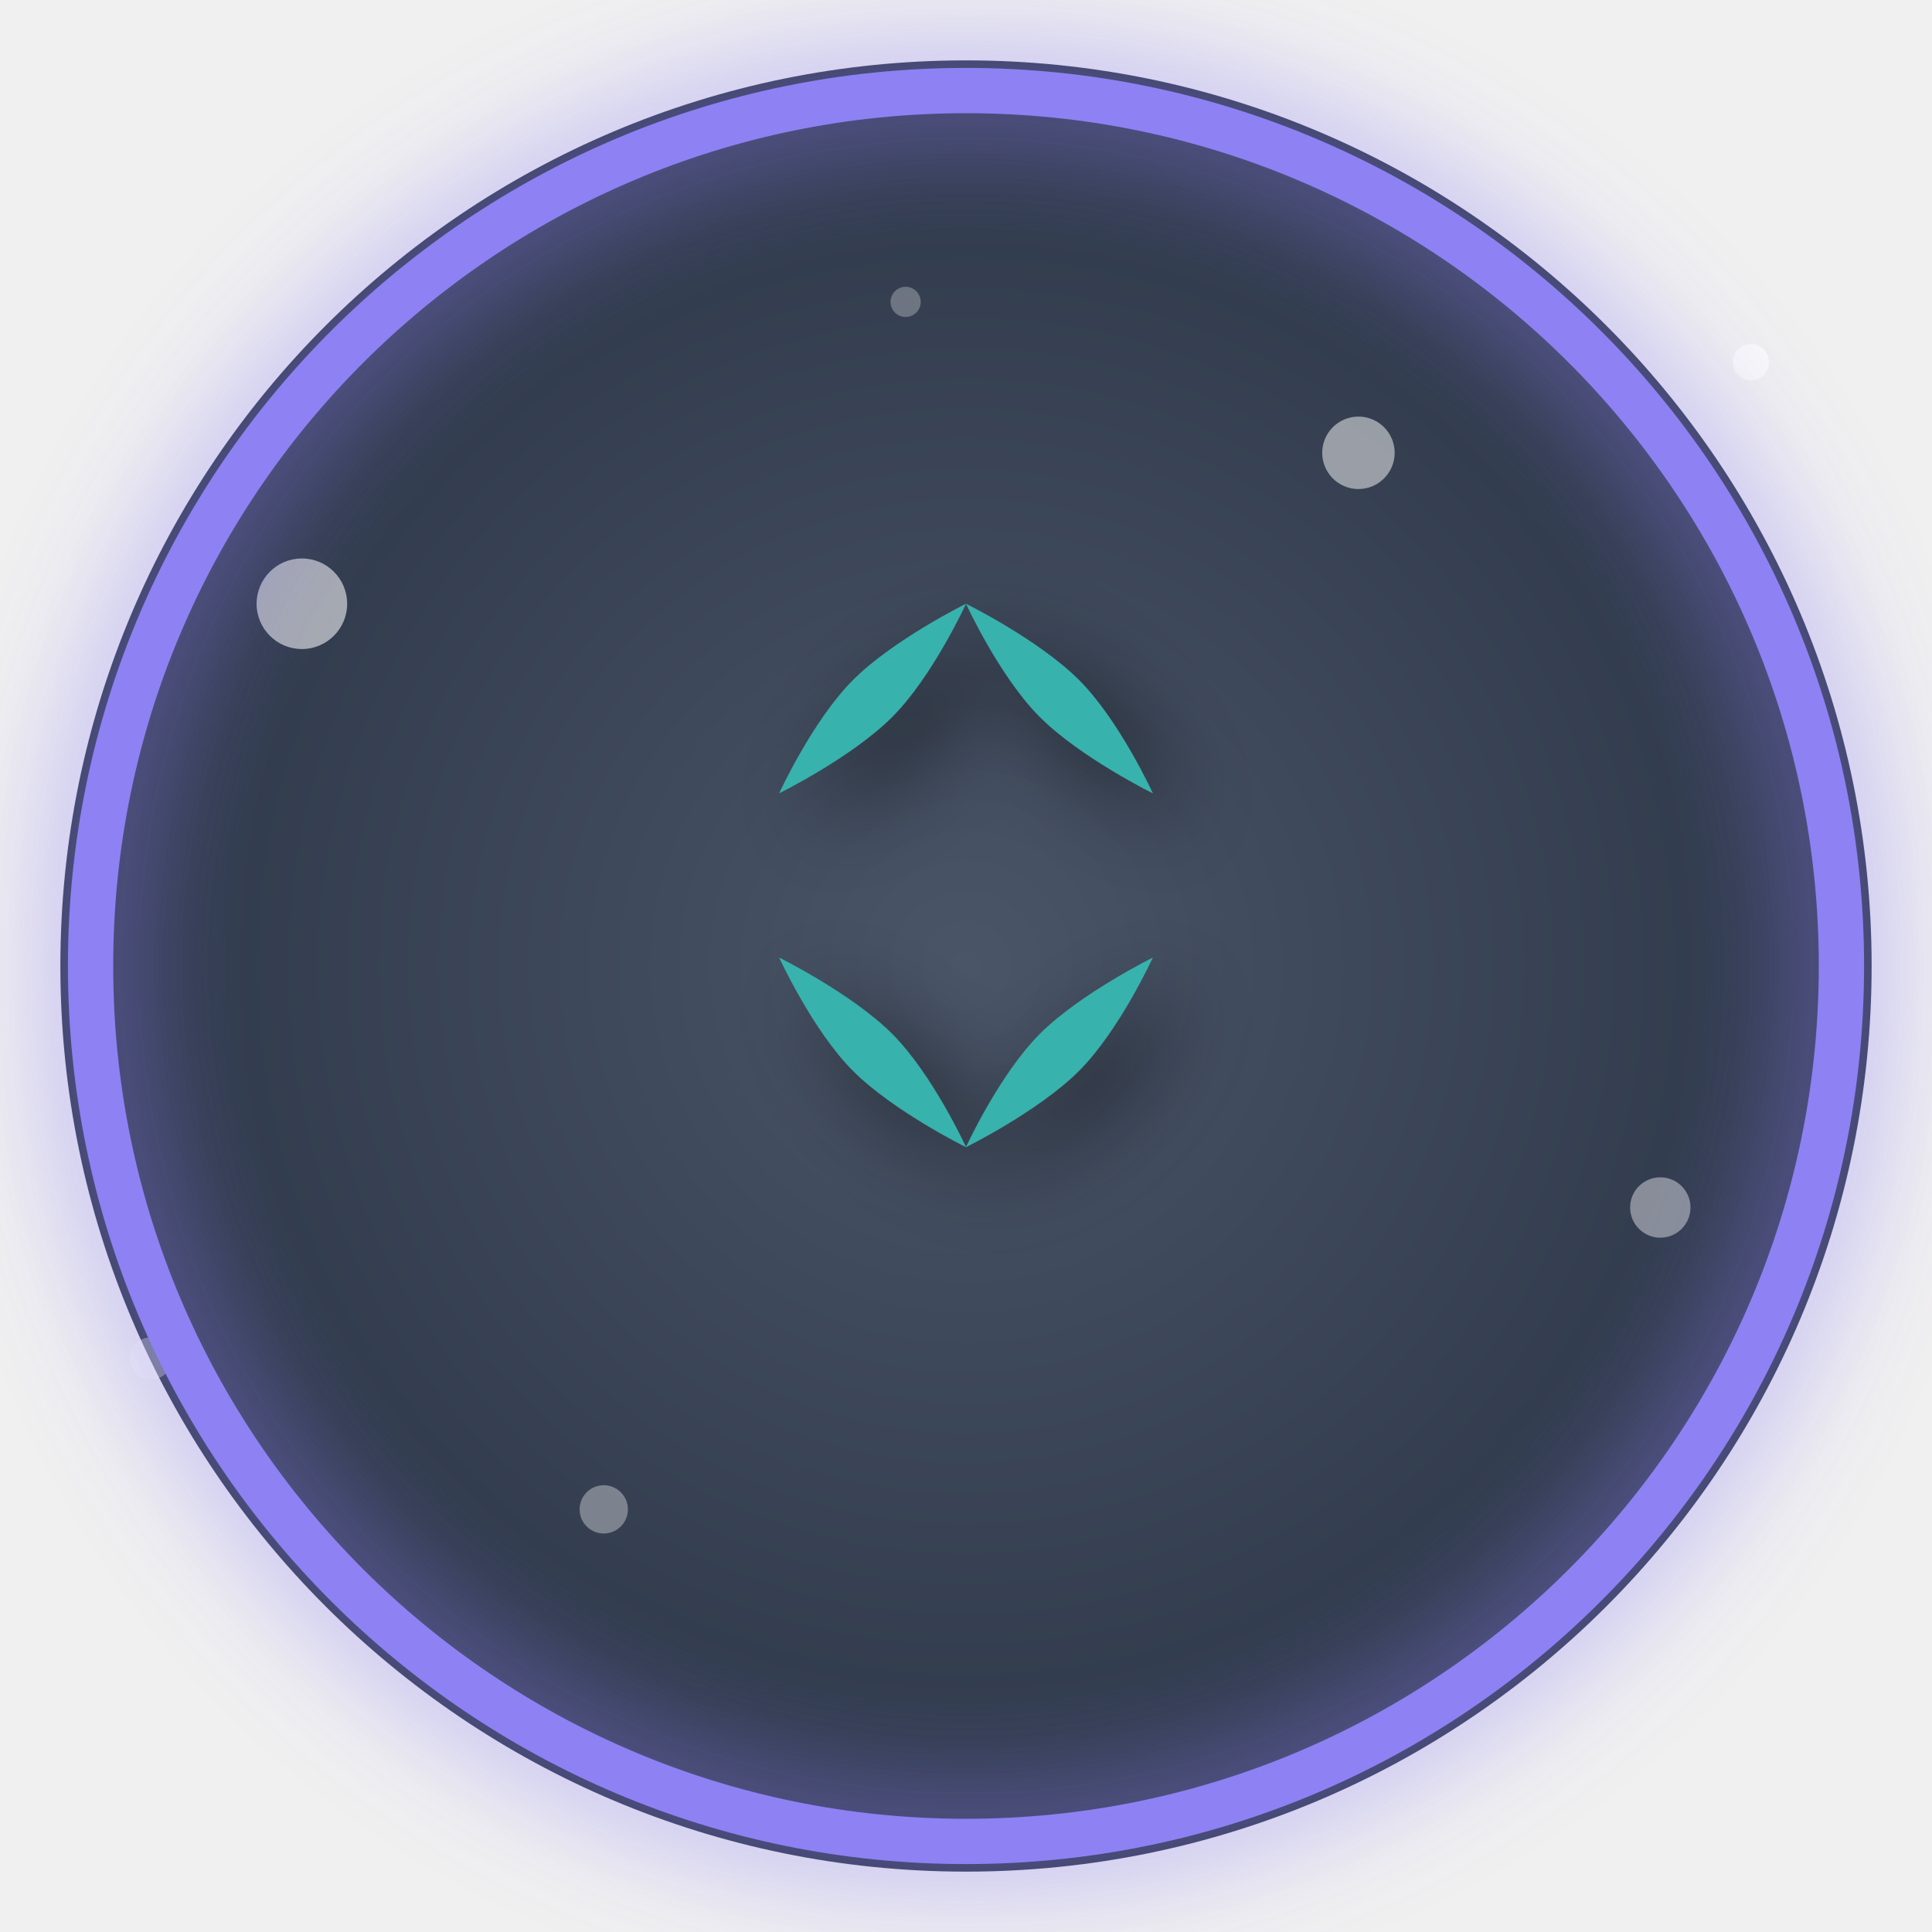
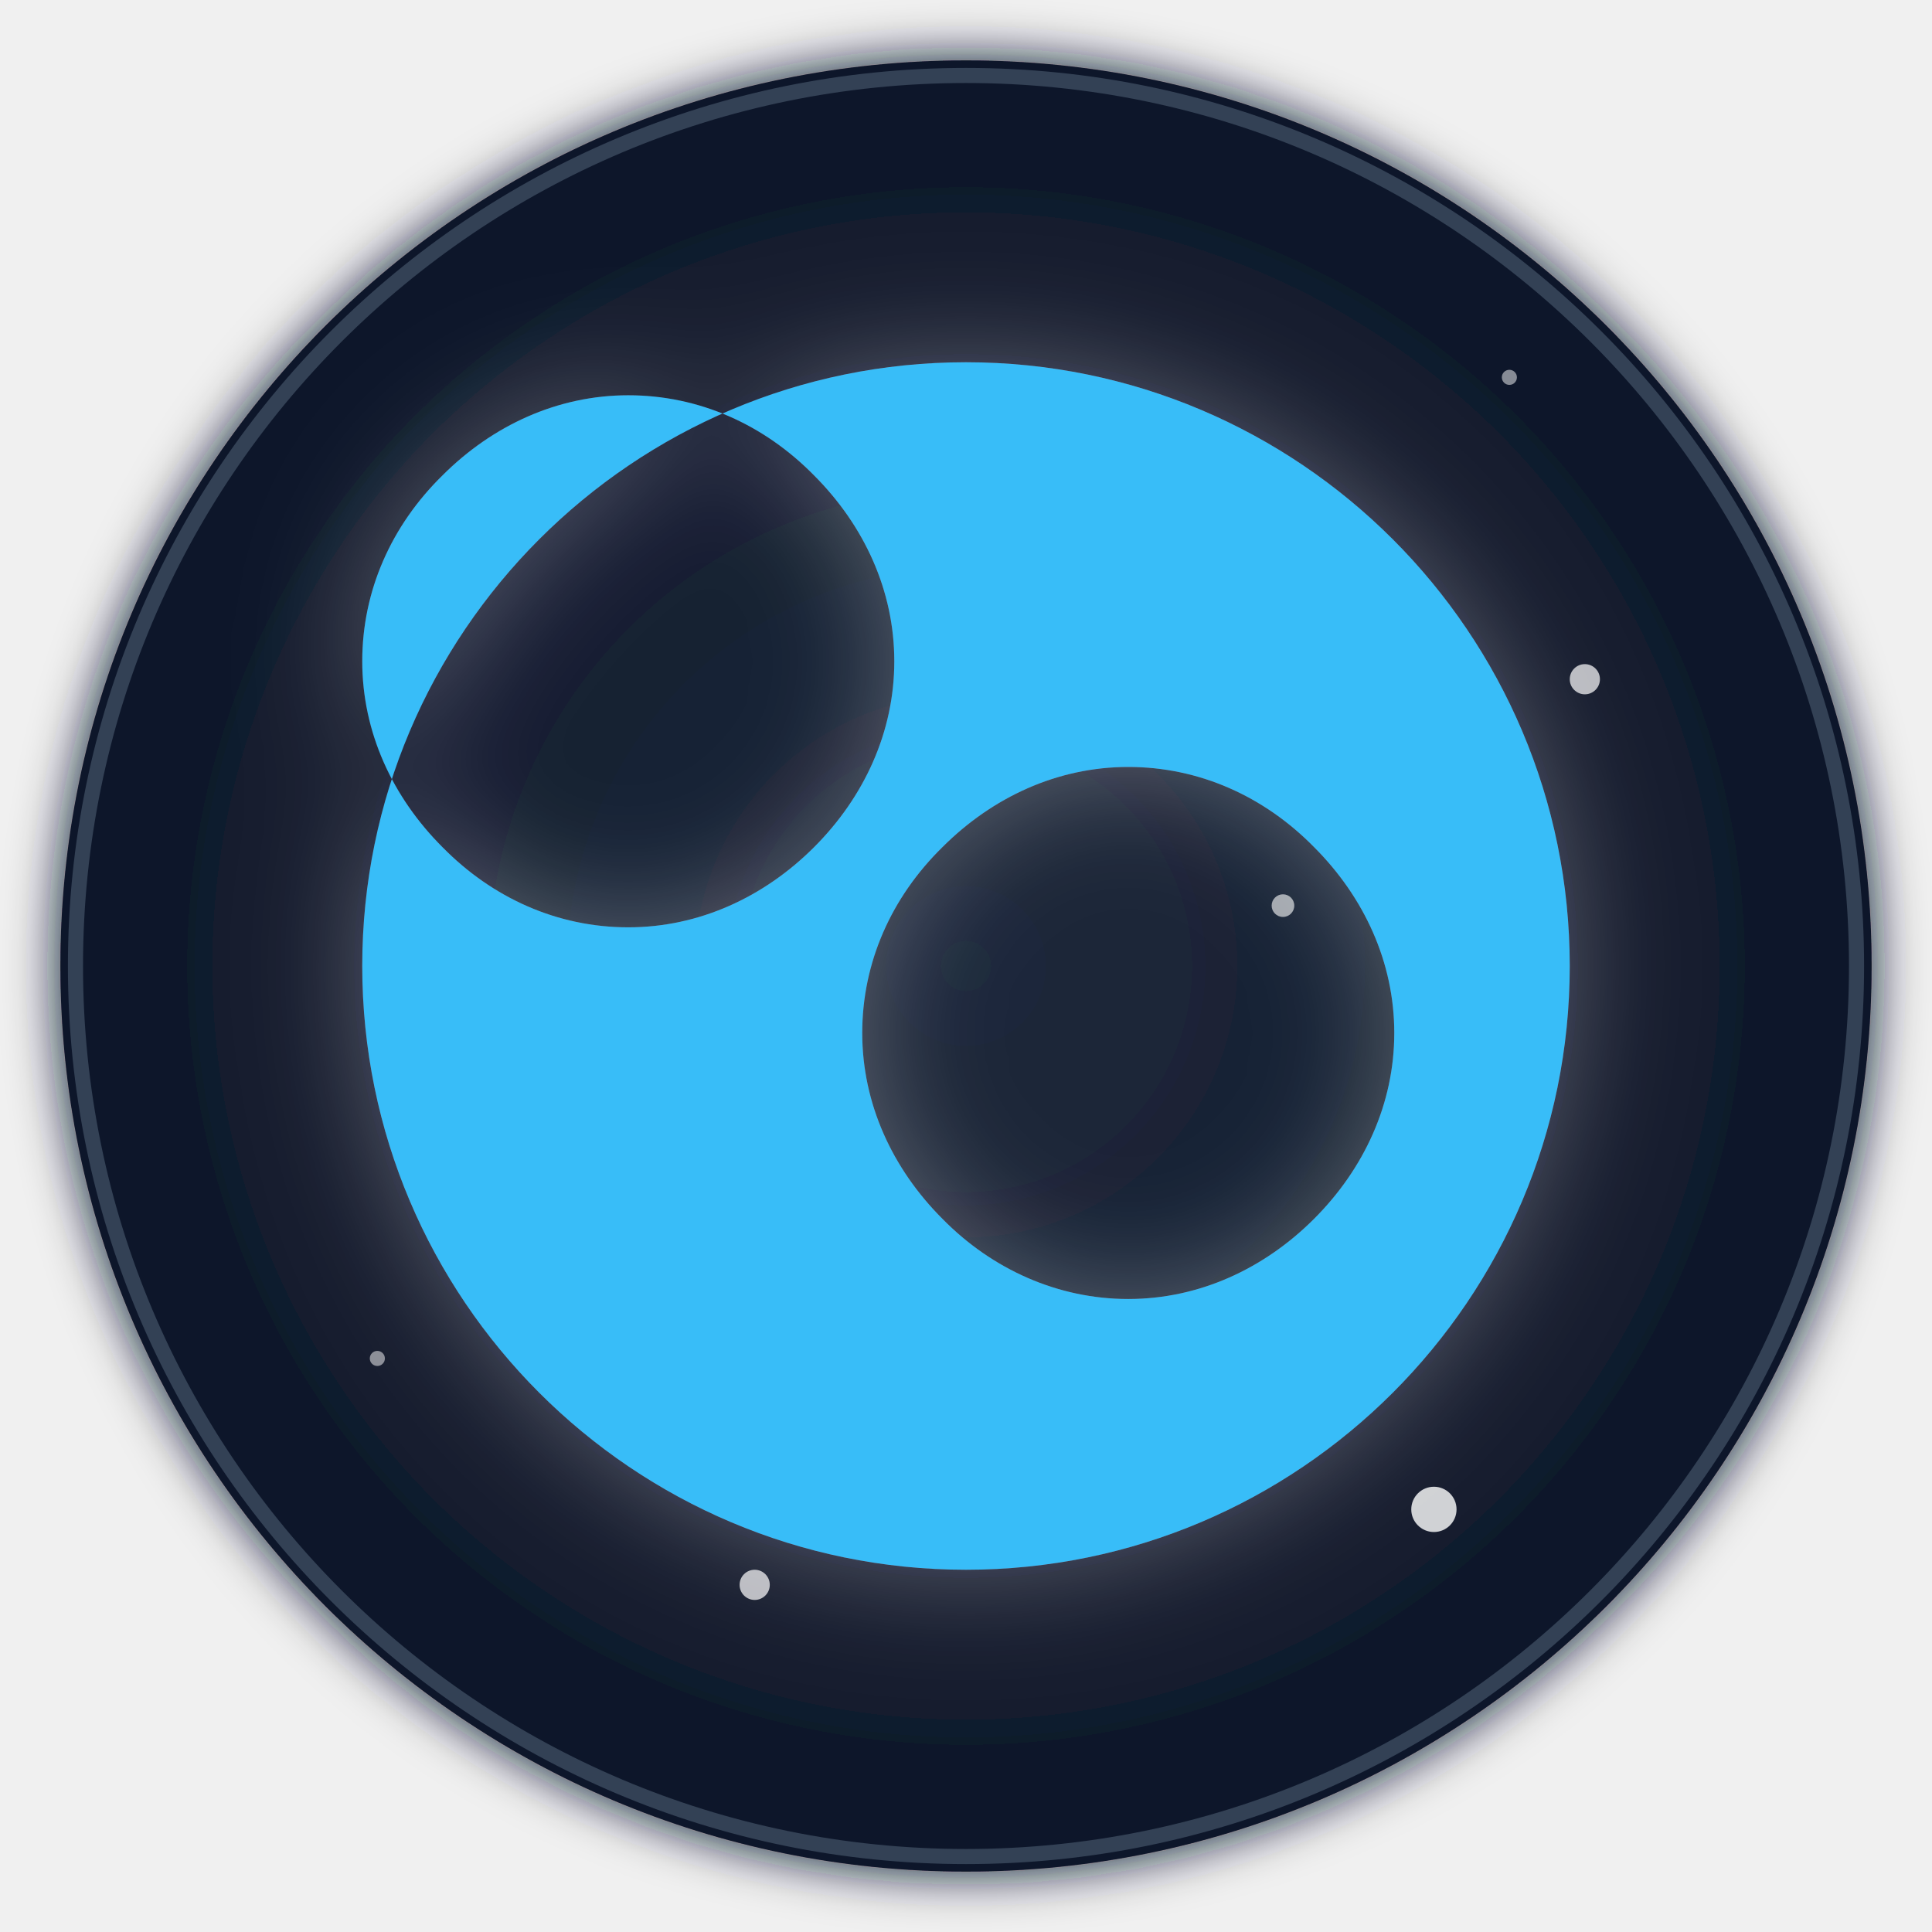
- <svg xmlns="http://www.w3.org/2000/svg" width="64" height="64" viewBox="0 0 64 64">
+ <svg xmlns="http://www.w3.org/2000/svg" width="256" height="256" viewBox="0 0 256 256" fill="none">
  <defs>
-     <radialGradient id="bg-gradient" cx="50%" cy="50%" r="50%" fx="50%" fy="50%">
-       <stop offset="0%" style="stop-color:#4a5568;stop-opacity:1" />
-       <stop offset="100%" style="stop-color:#2d3748;stop-opacity:1" />
+     <radialGradient id="grad1" cx="50%" cy="50%" r="50%" fx="50%" fy="50%">
+       <stop offset="0%" style="stop-color:#1e293b;stop-opacity:1" />
+       <stop offset="100%" style="stop-color:#0f172a;stop-opacity:1" />
    </radialGradient>
-     <filter id="drop-shadow" x="-50%" y="-50%" width="200%" height="200%">
-       <feDropShadow dx="1" dy="1" stdDeviation="1.5" flood-color="#000000" flood-opacity="0.6" />
-     </filter>
-     <filter id="glow" x="-50%" y="-50%" width="200%" height="200%">
-       <feGaussianBlur stdDeviation="2" result="coloredBlur" />
+     <filter id="glow">
+       <feGaussianBlur stdDeviation="3.5" result="coloredBlur" />
      <feMerge>
        <feMergeNode in="coloredBlur" />
        <feMergeNode in="SourceGraphic" />
      </feMerge>
    </filter>
  </defs>
-   <circle cx="32" cy="32" r="30" fill="url(#bg-gradient)" />
-   <g opacity="0.7">
-     <circle cx="10" cy="20" r="1.5" fill="white" opacity="0.8" />
-     <circle cx="55" cy="40" r="1" fill="white" opacity="0.6" />
-     <circle cx="20" cy="50" r="0.8" fill="white" opacity="0.5" />
-     <circle cx="45" cy="15" r="1.2" fill="white" opacity="0.7" />
-     <circle cx="30" cy="10" r="0.5" fill="white" opacity="0.4" />
-     <circle cx="5" cy="45" r="0.7" fill="white" opacity="0.5" />
-     <circle cx="58" cy="12" r="0.6" fill="white" opacity="0.9" />
-   </g>
-   <circle cx="32" cy="32" r="29" fill="none" stroke="#8e81f4" stroke-width="1.5" filter="url(#glow)" />
-   <g filter="url(#drop-shadow)">
-     <g transform="translate(16, 16) scale(0.125)">
-       <path fill="#38B2AC" d="M128 32C128 32 108.76 41.51 98.05 52.22C87.34 62.93 78.49 82.23 78.49 82.23C78.49 82.23 97.72 72.72 108.43 62.01C119.14 51.3 128 32 128 32zM177.51 82.23C177.51 82.23 158.28 72.72 147.57 62.01C136.86 51.3 128 32 128 32C128 32 147.24 41.51 157.95 52.22C168.66 62.93 177.51 82.23 177.51 82.23zM128 176C128 176 108.76 166.49 98.05 155.78C87.34 145.07 78.49 125.77 78.49 125.77C78.49 125.77 97.72 135.28 108.43 145.99C119.14 156.7 128 176 128 176zM177.51 125.77C177.51 125.77 158.28 135.28 147.57 145.99C136.86 156.7 128 176 128 176C128 176 147.24 166.49 157.95 155.78C168.66 145.07 177.51 125.77 177.51 125.77z" />
+   <circle cx="128" cy="128" r="120" fill="url(#grad1)" filter="url(#glow)" />
+   <circle cx="128" cy="128" r="118" fill="transparent" stroke="#334155" stroke-width="2" />
+   <circle cx="60" cy="70" r="3" fill="white" opacity="0.8" />
+   <circle cx="190" cy="200" r="3" fill="white" opacity="0.8" />
+   <circle cx="100" cy="210" r="2" fill="white" opacity="0.7" />
+   <circle cx="210" cy="90" r="2" fill="white" opacity="0.7" />
+   <circle cx="80" cy="150" r="1.5" fill="white" opacity="0.6" />
+   <circle cx="170" cy="120" r="1.5" fill="white" opacity="0.6" />
+   <circle cx="50" cy="180" r="1" fill="white" opacity="0.5" />
+   <circle cx="200" cy="50" r="1" fill="white" opacity="0.5" />
+   <g style="filter: drop-shadow(0 0 8px rgba(255, 255, 255, 0.3));">
+     <g transform="translate(128, 128) scale(1.25) translate(-64, -64)">
+       <path fill="#38bdf8" d="M64 0C28.7 0 0 28.7 0 64s28.7 64 64 64 64-28.7 64-64S99.3 0 64 0zm36.9 90.8c-5.3 5.3-12.2 8.5-19.7 8.5-7.4 0-14.4-3.1-19.7-8.5-5.3-5.3-8.5-12.2-8.5-19.7s3.1-14.4 8.5-19.7c5.3-5.3 12.2-8.5 19.7-8.5s14.4 3.1 19.7 8.5c5.3 5.3 8.5 12.2 8.5 19.7s-3.2 14.4-8.5 19.7zm-53-39.4c-5.3 5.3-12.2 8.5-19.7 8.5s-14.4-3.1-19.7-8.5c-5.3-5.3-8.5-12.2-8.5-19.7s3.1-14.4 8.5-19.7c5.3-5.3 12.2-8.5 19.7-8.5s14.4 3.1 19.7 8.5c5.3 5.3 8.5 12.2 8.5 19.7s-3.2 14.4-8.5 19.7z" />
    </g>
  </g>
</svg>
